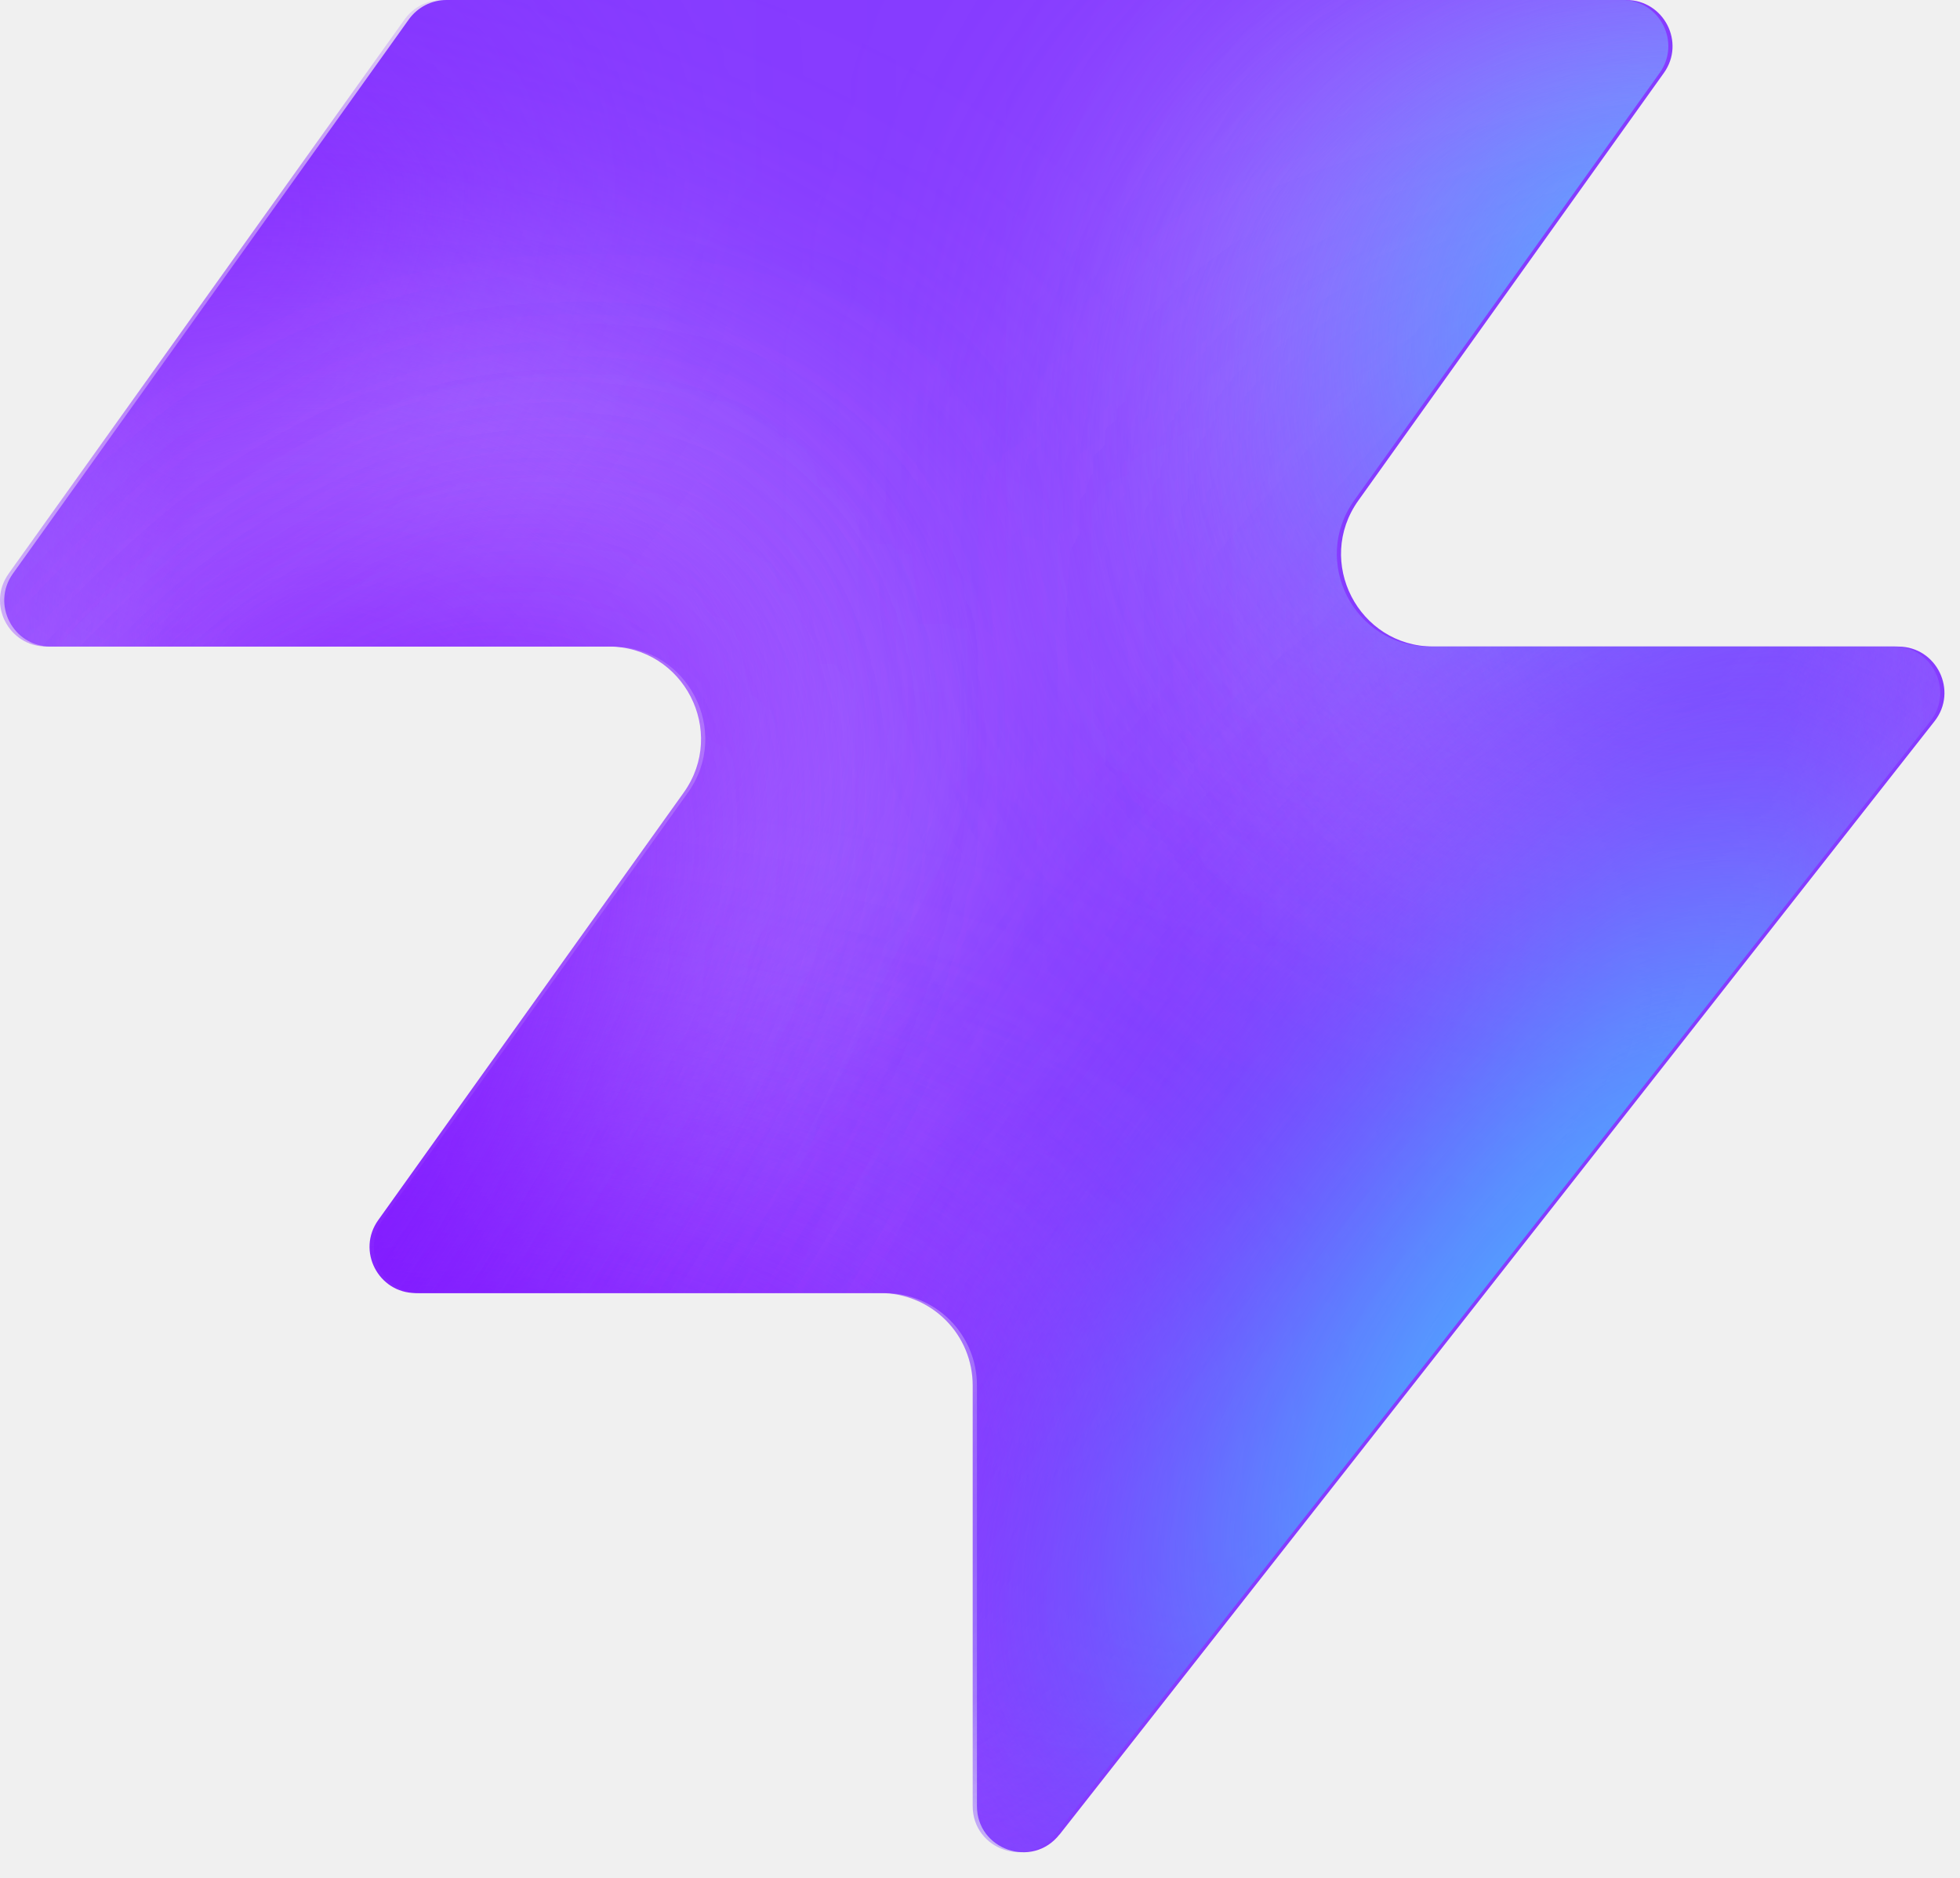
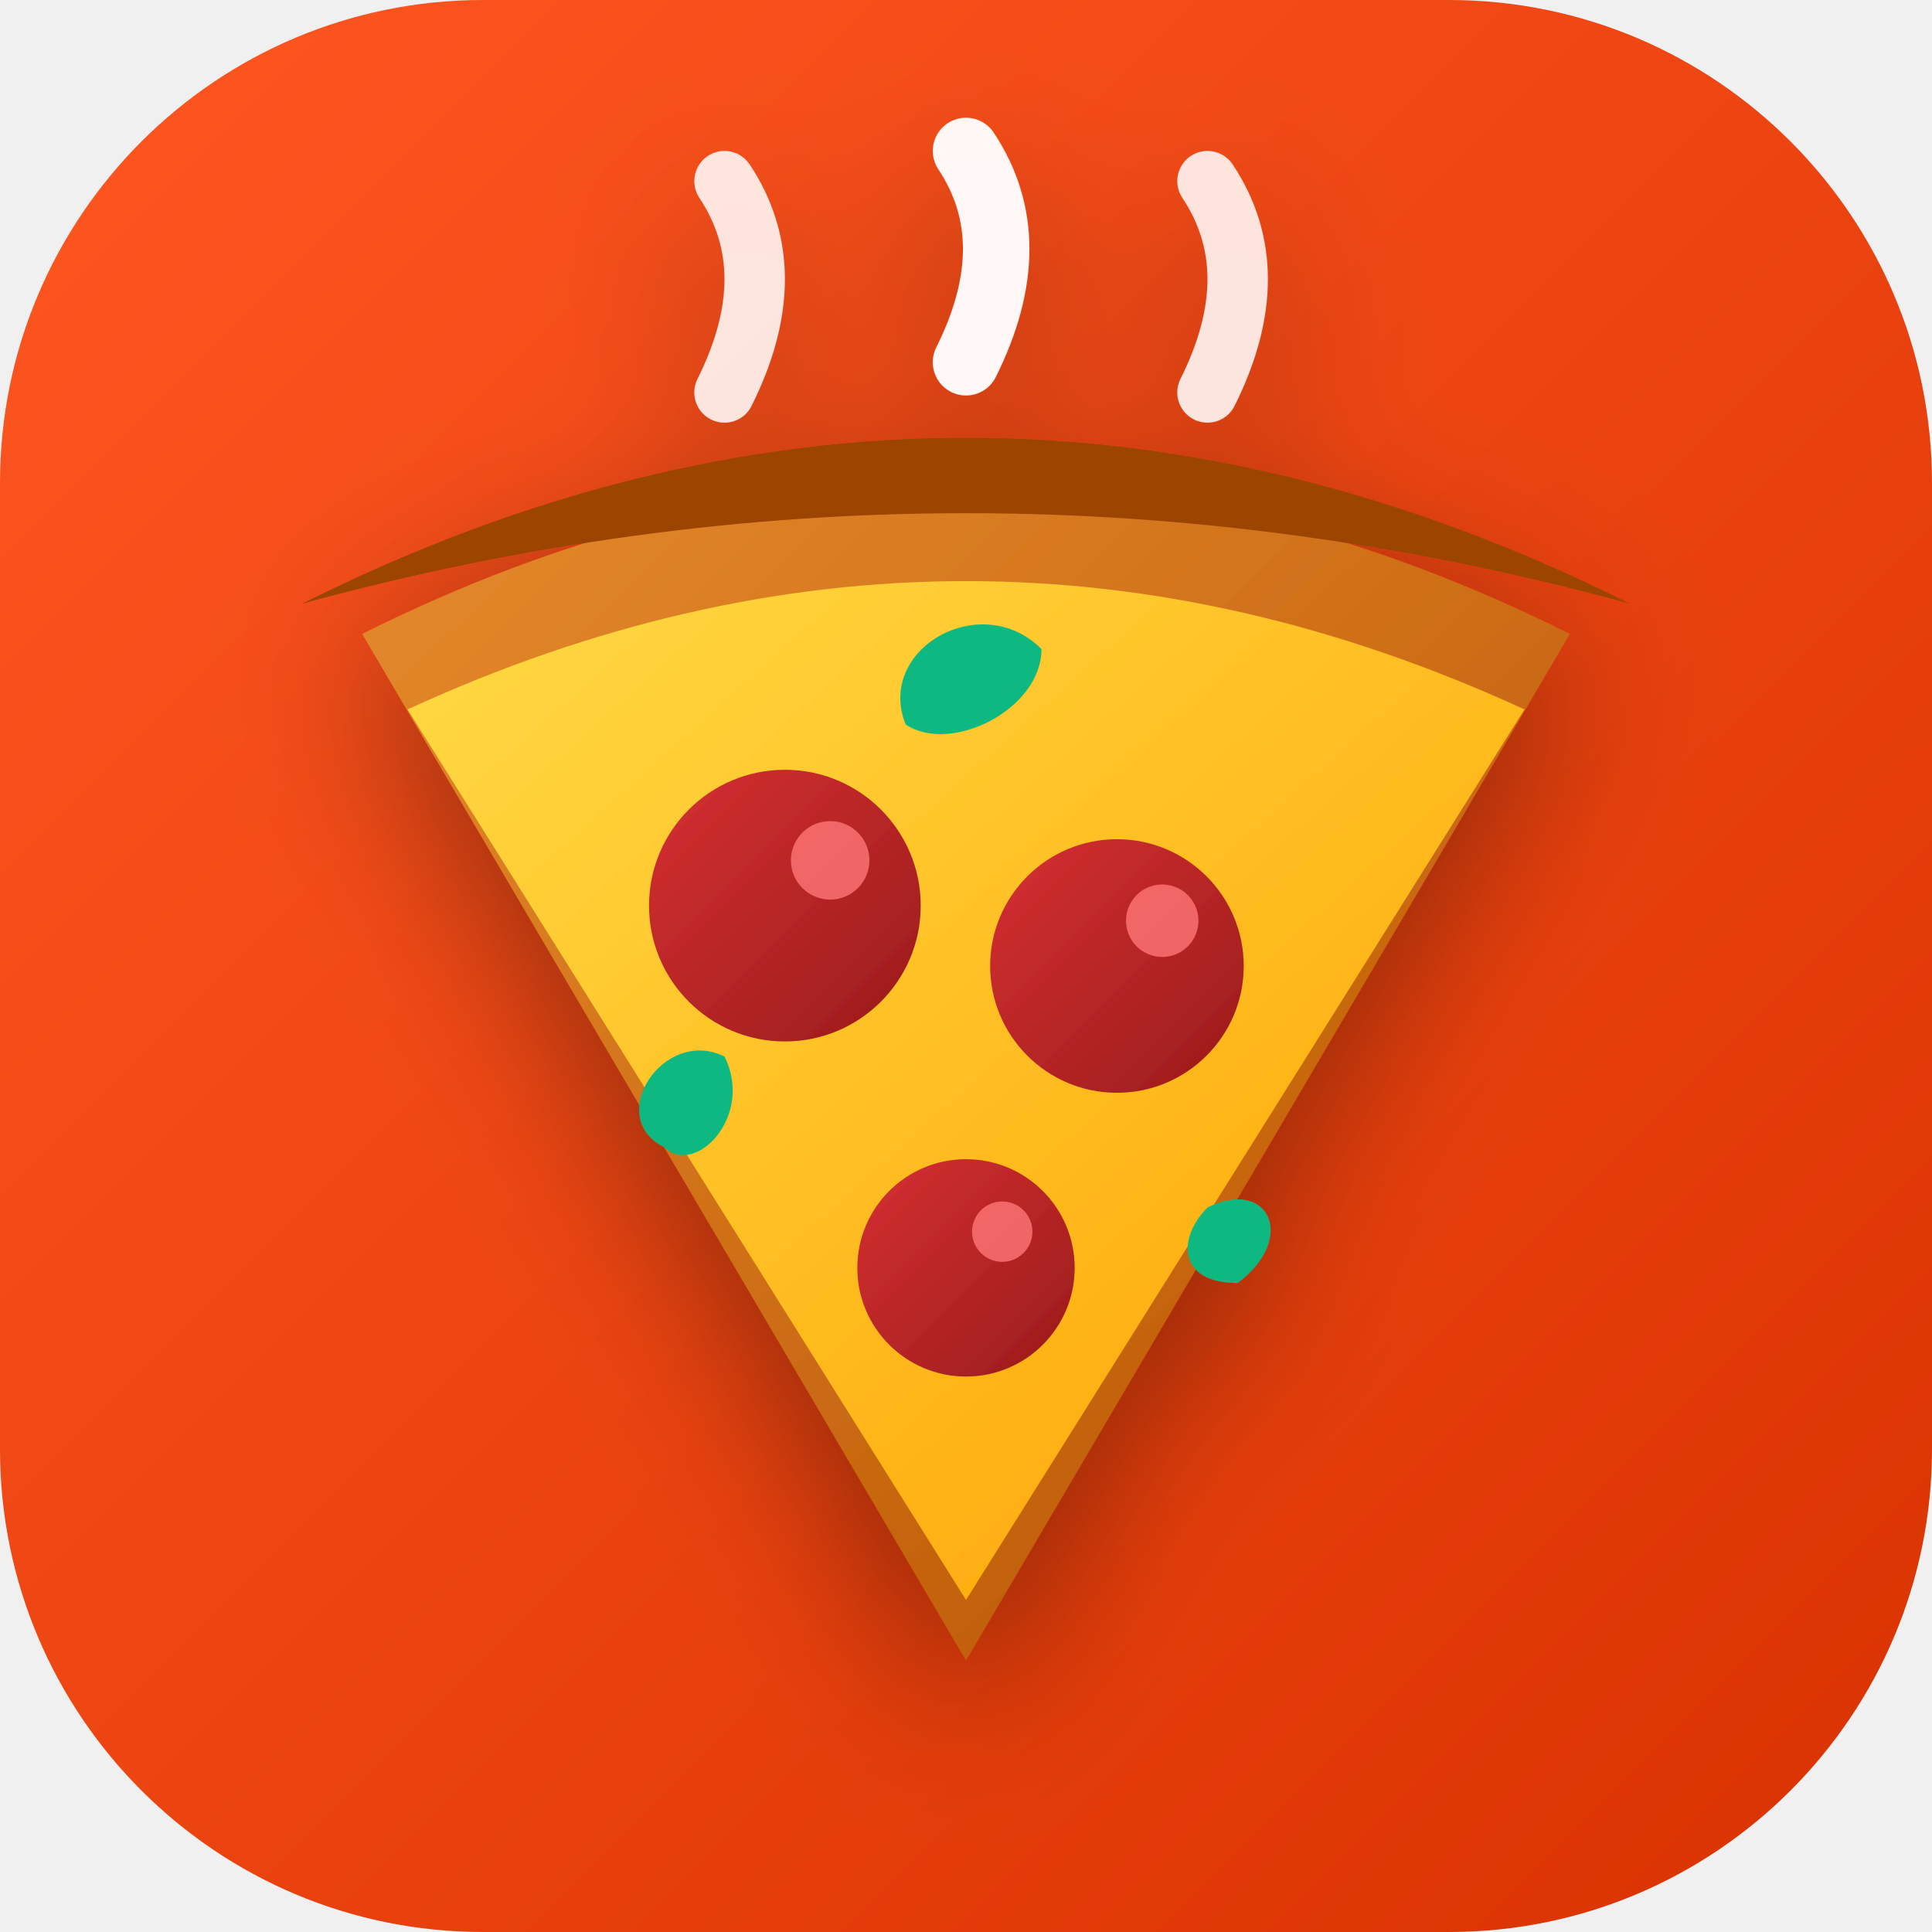
- <svg xmlns="http://www.w3.org/2000/svg" width="48" height="46" fill="none" viewBox="0 0 48 46">
-   <path fill="#863bff" d="M25.946 44.938c-.664.845-2.021.375-2.021-.698V33.937a2.26 2.26 0 0 0-2.262-2.262H10.287c-.92 0-1.456-1.04-.92-1.788l7.48-10.471c1.07-1.497 0-3.578-1.842-3.578H1.237c-.92 0-1.456-1.04-.92-1.788L10.013.474c.214-.297.556-.474.92-.474h28.894c.92 0 1.456 1.04.92 1.788l-7.48 10.471c-1.07 1.498 0 3.579 1.842 3.579h11.377c.943 0 1.473 1.088.89 1.83L25.947 44.94z" style="fill:#863bff;fill:color(display-p3 .525 .23 1);fill-opacity:1" />
-   <mask id="a" width="48" height="46" x="0" y="0" maskUnits="userSpaceOnUse" style="mask-type:alpha">
-     <path fill="#000" d="M25.842 44.938c-.664.844-2.021.375-2.021-.698V33.937a2.26 2.26 0 0 0-2.262-2.262H10.183c-.92 0-1.456-1.04-.92-1.788l7.48-10.471c1.07-1.498 0-3.579-1.842-3.579H1.133c-.92 0-1.456-1.04-.92-1.787L9.91.473c.214-.297.556-.474.92-.474h28.894c.92 0 1.456 1.04.92 1.788l-7.48 10.471c-1.07 1.498 0 3.578 1.842 3.578h11.377c.943 0 1.473 1.088.89 1.832L25.843 44.94z" style="fill:#000;fill-opacity:1" />
-   </mask>
-   <g mask="url(#a)">
-     <g filter="url(#b)">
-       <ellipse cx="5.508" cy="14.704" fill="#ede6ff" rx="5.508" ry="14.704" style="fill:#ede6ff;fill:color(display-p3 .927 .903 1);fill-opacity:1" transform="matrix(.00324 1 1 -.00324 -4.47 31.516)" />
-     </g>
-     <g filter="url(#c)">
-       <ellipse cx="10.399" cy="29.851" fill="#ede6ff" rx="10.399" ry="29.851" style="fill:#ede6ff;fill:color(display-p3 .927 .903 1);fill-opacity:1" transform="matrix(.00324 1 1 -.00324 -39.328 7.883)" />
-     </g>
-     <g filter="url(#d)">
-       <ellipse cx="5.508" cy="30.487" fill="#7e14ff" rx="5.508" ry="30.487" style="fill:#7e14ff;fill:color(display-p3 .492 .077 1);fill-opacity:1" transform="rotate(89.814 -25.913 -14.639)scale(1 -1)" />
-     </g>
-     <g filter="url(#e)">
-       <ellipse cx="5.508" cy="30.599" fill="#7e14ff" rx="5.508" ry="30.599" style="fill:#7e14ff;fill:color(display-p3 .492 .077 1);fill-opacity:1" transform="rotate(89.814 -32.644 -3.334)scale(1 -1)" />
-     </g>
-     <g filter="url(#f)">
-       <ellipse cx="5.508" cy="30.599" fill="#7e14ff" rx="5.508" ry="30.599" style="fill:#7e14ff;fill:color(display-p3 .492 .077 1);fill-opacity:1" transform="matrix(.00324 1 1 -.00324 -34.34 30.47)" />
-     </g>
-     <g filter="url(#g)">
-       <ellipse cx="14.072" cy="22.078" fill="#ede6ff" rx="14.072" ry="22.078" style="fill:#ede6ff;fill:color(display-p3 .927 .903 1);fill-opacity:1" transform="rotate(93.35 24.506 48.493)scale(-1 1)" />
-     </g>
-     <g filter="url(#h)">
-       <ellipse cx="3.47" cy="21.501" fill="#7e14ff" rx="3.47" ry="21.501" style="fill:#7e14ff;fill:color(display-p3 .492 .077 1);fill-opacity:1" transform="rotate(89.009 28.708 47.59)scale(-1 1)" />
-     </g>
-     <g filter="url(#i)">
-       <ellipse cx="3.47" cy="21.501" fill="#7e14ff" rx="3.47" ry="21.501" style="fill:#7e14ff;fill:color(display-p3 .492 .077 1);fill-opacity:1" transform="rotate(89.009 28.708 47.59)scale(-1 1)" />
-     </g>
-     <g filter="url(#j)">
-       <ellipse cx=".387" cy="8.972" fill="#7e14ff" rx="4.407" ry="29.108" style="fill:#7e14ff;fill:color(display-p3 .492 .077 1);fill-opacity:1" transform="rotate(39.51 .387 8.972)" />
-     </g>
-     <g filter="url(#k)">
-       <ellipse cx="47.523" cy="-6.092" fill="#7e14ff" rx="4.407" ry="29.108" style="fill:#7e14ff;fill:color(display-p3 .492 .077 1);fill-opacity:1" transform="rotate(37.892 47.523 -6.092)" />
-     </g>
-     <g filter="url(#l)">
-       <ellipse cx="41.412" cy="6.333" fill="#47bfff" rx="5.971" ry="9.665" style="fill:#47bfff;fill:color(display-p3 .28 .748 1);fill-opacity:1" transform="rotate(37.892 41.412 6.333)" />
-     </g>
-     <g filter="url(#m)">
-       <ellipse cx="-1.879" cy="38.332" fill="#7e14ff" rx="4.407" ry="29.108" style="fill:#7e14ff;fill:color(display-p3 .492 .077 1);fill-opacity:1" transform="rotate(37.892 -1.88 38.332)" />
-     </g>
-     <g filter="url(#n)">
-       <ellipse cx="-1.879" cy="38.332" fill="#7e14ff" rx="4.407" ry="29.108" style="fill:#7e14ff;fill:color(display-p3 .492 .077 1);fill-opacity:1" transform="rotate(37.892 -1.88 38.332)" />
-     </g>
-     <g filter="url(#o)">
-       <ellipse cx="35.651" cy="29.907" fill="#7e14ff" rx="4.407" ry="29.108" style="fill:#7e14ff;fill:color(display-p3 .492 .077 1);fill-opacity:1" transform="rotate(37.892 35.651 29.907)" />
-     </g>
-     <g filter="url(#p)">
-       <ellipse cx="38.418" cy="32.4" fill="#47bfff" rx="5.971" ry="15.297" style="fill:#47bfff;fill:color(display-p3 .28 .748 1);fill-opacity:1" transform="rotate(37.892 38.418 32.4)" />
-     </g>
-   </g>
+ <svg xmlns="http://www.w3.org/2000/svg" viewBox="0 0 64 64">
  <defs>
-     <filter id="b" width="60.045" height="41.654" x="-19.77" y="16.149" color-interpolation-filters="sRGB" filterUnits="userSpaceOnUse">
-       <feFlood flood-opacity="0" result="BackgroundImageFix" />
-       <feBlend in="SourceGraphic" in2="BackgroundImageFix" result="shape" />
-       <feGaussianBlur result="effect1_foregroundBlur_2002_17158" stdDeviation="7.659" />
-     </filter>
-     <filter id="c" width="90.34" height="51.437" x="-54.613" y="-7.533" color-interpolation-filters="sRGB" filterUnits="userSpaceOnUse">
-       <feFlood flood-opacity="0" result="BackgroundImageFix" />
-       <feBlend in="SourceGraphic" in2="BackgroundImageFix" result="shape" />
-       <feGaussianBlur result="effect1_foregroundBlur_2002_17158" stdDeviation="7.659" />
-     </filter>
-     <filter id="d" width="79.355" height="29.4" x="-49.64" y="2.03" color-interpolation-filters="sRGB" filterUnits="userSpaceOnUse">
-       <feFlood flood-opacity="0" result="BackgroundImageFix" />
-       <feBlend in="SourceGraphic" in2="BackgroundImageFix" result="shape" />
-       <feGaussianBlur result="effect1_foregroundBlur_2002_17158" stdDeviation="4.596" />
-     </filter>
-     <filter id="e" width="79.579" height="29.4" x="-45.045" y="20.029" color-interpolation-filters="sRGB" filterUnits="userSpaceOnUse">
-       <feFlood flood-opacity="0" result="BackgroundImageFix" />
-       <feBlend in="SourceGraphic" in2="BackgroundImageFix" result="shape" />
-       <feGaussianBlur result="effect1_foregroundBlur_2002_17158" stdDeviation="4.596" />
-     </filter>
-     <filter id="f" width="79.579" height="29.4" x="-43.513" y="21.178" color-interpolation-filters="sRGB" filterUnits="userSpaceOnUse">
-       <feFlood flood-opacity="0" result="BackgroundImageFix" />
-       <feBlend in="SourceGraphic" in2="BackgroundImageFix" result="shape" />
-       <feGaussianBlur result="effect1_foregroundBlur_2002_17158" stdDeviation="4.596" />
-     </filter>
-     <filter id="g" width="74.749" height="58.852" x="15.756" y="-17.901" color-interpolation-filters="sRGB" filterUnits="userSpaceOnUse">
-       <feFlood flood-opacity="0" result="BackgroundImageFix" />
-       <feBlend in="SourceGraphic" in2="BackgroundImageFix" result="shape" />
-       <feGaussianBlur result="effect1_foregroundBlur_2002_17158" stdDeviation="7.659" />
-     </filter>
-     <filter id="h" width="61.377" height="25.362" x="23.548" y="2.284" color-interpolation-filters="sRGB" filterUnits="userSpaceOnUse">
-       <feFlood flood-opacity="0" result="BackgroundImageFix" />
-       <feBlend in="SourceGraphic" in2="BackgroundImageFix" result="shape" />
-       <feGaussianBlur result="effect1_foregroundBlur_2002_17158" stdDeviation="4.596" />
-     </filter>
-     <filter id="i" width="61.377" height="25.362" x="23.548" y="2.284" color-interpolation-filters="sRGB" filterUnits="userSpaceOnUse">
-       <feFlood flood-opacity="0" result="BackgroundImageFix" />
-       <feBlend in="SourceGraphic" in2="BackgroundImageFix" result="shape" />
-       <feGaussianBlur result="effect1_foregroundBlur_2002_17158" stdDeviation="4.596" />
-     </filter>
-     <filter id="j" width="56.045" height="63.649" x="-27.636" y="-22.853" color-interpolation-filters="sRGB" filterUnits="userSpaceOnUse">
-       <feFlood flood-opacity="0" result="BackgroundImageFix" />
-       <feBlend in="SourceGraphic" in2="BackgroundImageFix" result="shape" />
-       <feGaussianBlur result="effect1_foregroundBlur_2002_17158" stdDeviation="4.596" />
-     </filter>
-     <filter id="k" width="54.814" height="64.646" x="20.116" y="-38.415" color-interpolation-filters="sRGB" filterUnits="userSpaceOnUse">
-       <feFlood flood-opacity="0" result="BackgroundImageFix" />
-       <feBlend in="SourceGraphic" in2="BackgroundImageFix" result="shape" />
-       <feGaussianBlur result="effect1_foregroundBlur_2002_17158" stdDeviation="4.596" />
-     </filter>
-     <filter id="l" width="33.541" height="35.313" x="24.641" y="-11.323" color-interpolation-filters="sRGB" filterUnits="userSpaceOnUse">
-       <feFlood flood-opacity="0" result="BackgroundImageFix" />
-       <feBlend in="SourceGraphic" in2="BackgroundImageFix" result="shape" />
-       <feGaussianBlur result="effect1_foregroundBlur_2002_17158" stdDeviation="4.596" />
-     </filter>
-     <filter id="m" width="54.814" height="64.646" x="-29.286" y="6.009" color-interpolation-filters="sRGB" filterUnits="userSpaceOnUse">
-       <feFlood flood-opacity="0" result="BackgroundImageFix" />
-       <feBlend in="SourceGraphic" in2="BackgroundImageFix" result="shape" />
-       <feGaussianBlur result="effect1_foregroundBlur_2002_17158" stdDeviation="4.596" />
-     </filter>
-     <filter id="n" width="54.814" height="64.646" x="-29.286" y="6.009" color-interpolation-filters="sRGB" filterUnits="userSpaceOnUse">
-       <feFlood flood-opacity="0" result="BackgroundImageFix" />
-       <feBlend in="SourceGraphic" in2="BackgroundImageFix" result="shape" />
-       <feGaussianBlur result="effect1_foregroundBlur_2002_17158" stdDeviation="4.596" />
-     </filter>
-     <filter id="o" width="54.814" height="64.646" x="8.244" y="-2.416" color-interpolation-filters="sRGB" filterUnits="userSpaceOnUse">
-       <feFlood flood-opacity="0" result="BackgroundImageFix" />
-       <feBlend in="SourceGraphic" in2="BackgroundImageFix" result="shape" />
-       <feGaussianBlur result="effect1_foregroundBlur_2002_17158" stdDeviation="4.596" />
-     </filter>
-     <filter id="p" width="39.409" height="43.623" x="18.713" y="10.588" color-interpolation-filters="sRGB" filterUnits="userSpaceOnUse">
-       <feFlood flood-opacity="0" result="BackgroundImageFix" />
-       <feBlend in="SourceGraphic" in2="BackgroundImageFix" result="shape" />
-       <feGaussianBlur result="effect1_foregroundBlur_2002_17158" stdDeviation="4.596" />
+     <linearGradient id="bg" x1="0%" y1="0%" x2="100%" y2="100%">
+       <stop offset="0%" stop-color="#FF5722" />
+       <stop offset="100%" stop-color="#D83200" />
+     </linearGradient>
+     <linearGradient id="crust" x1="0%" y1="0%" x2="100%" y2="100%">
+       <stop offset="0%" stop-color="#E58A2D" />
+       <stop offset="100%" stop-color="#B75300" />
+     </linearGradient>
+     <linearGradient id="cheese" x1="0%" y1="0%" x2="100%" y2="100%">
+       <stop offset="0%" stop-color="#FFDA44" />
+       <stop offset="100%" stop-color="#FFA100" />
+     </linearGradient>
+     <linearGradient id="pepperoni" x1="0%" y1="0%" x2="100%" y2="100%">
+       <stop offset="0%" stop-color="#D63031" />
+       <stop offset="100%" stop-color="#991B1B" />
+     </linearGradient>
+     <filter id="drop" x="-15%" y="-15%" width="130%" height="130%">
+       <feDropShadow dx="0" dy="2" stdDeviation="2.5" flood-color="#000" flood-opacity="0.35" />
    </filter>
  </defs>
+   <rect width="64" height="64" rx="16" fill="url(#bg)" />
+   <g filter="url(#drop)">
+     <path d="M12 21 Q32 11 52 21 L32 55 Z" fill="url(#crust)" />
+     <path d="M10 20 Q32 9 54 20 Q32 14 10 20 Z" fill="#9C4400" />
+     <path d="M13.5 23.5 Q32 15 50.5 23.5 L32 53 Z" fill="url(#cheese)" />
+     <circle cx="26" cy="30" r="4.5" fill="url(#pepperoni)" />
+     <circle cx="37" cy="32" r="4.2" fill="url(#pepperoni)" />
+     <circle cx="32" cy="42" r="3.6" fill="url(#pepperoni)" />
+     <circle cx="27.5" cy="28.5" r="1.3" fill="#FF7675" opacity="0.8" />
+     <circle cx="38.5" cy="30.5" r="1.2" fill="#FF7675" opacity="0.8" />
+     <circle cx="33.2" cy="40.8" r="1" fill="#FF7675" opacity="0.8" />
+     <path d="M30 24 C29 21.5 32.5 19.5 34.5 21.5 C34.5 23.5 31.5 25 30 24 Z" fill="#10B981" />
+     <path d="M22 38 C20 37 22 34 24 35 C25 37 23 39 22 38 Z" fill="#10B981" />
+     <path d="M40 40 C42 39 43 41 41 42.5 C39 42.5 39 41 40 40 Z" fill="#10B981" />
+     <path d="M24 13 Q26 9 24 6" stroke="#FFFFFF" stroke-width="2" stroke-linecap="round" fill="none" opacity="0.85" />
+     <path d="M32 12 Q34 8 32 5" stroke="#FFFFFF" stroke-width="2.2" stroke-linecap="round" fill="none" opacity="0.95" />
+     <path d="M40 13 Q42 9 40 6" stroke="#FFFFFF" stroke-width="2" stroke-linecap="round" fill="none" opacity="0.85" />
+   </g>
</svg>
